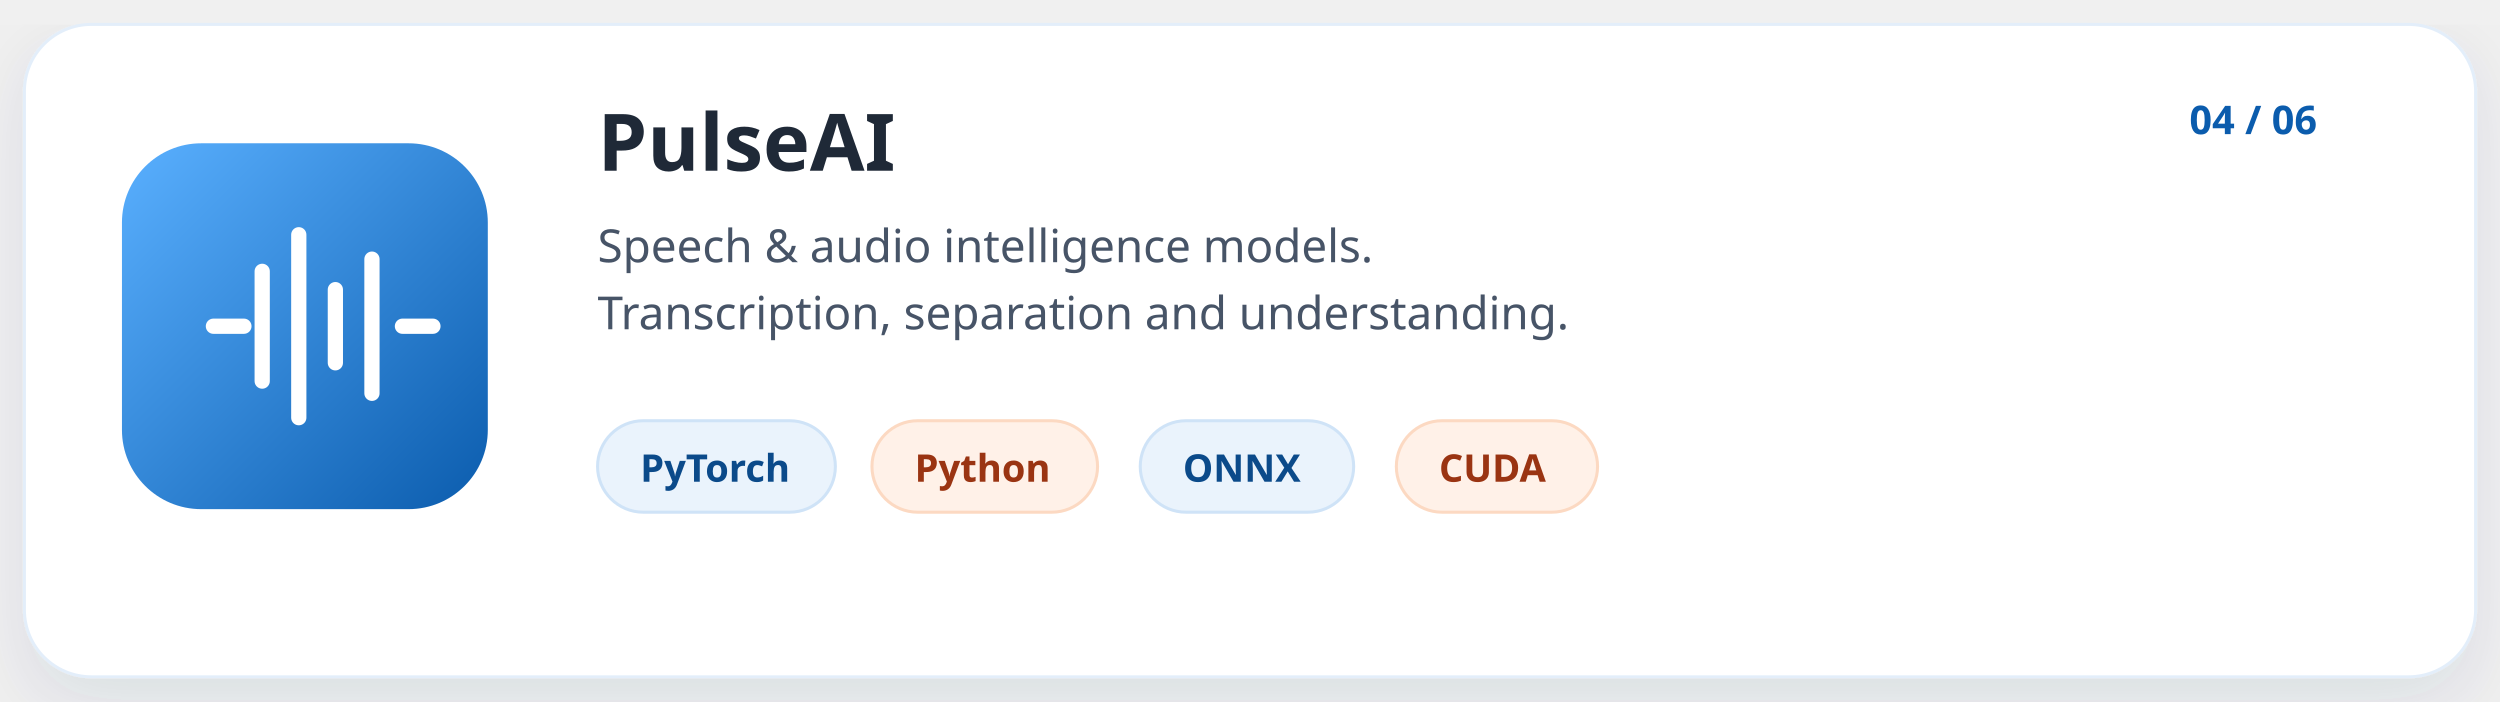
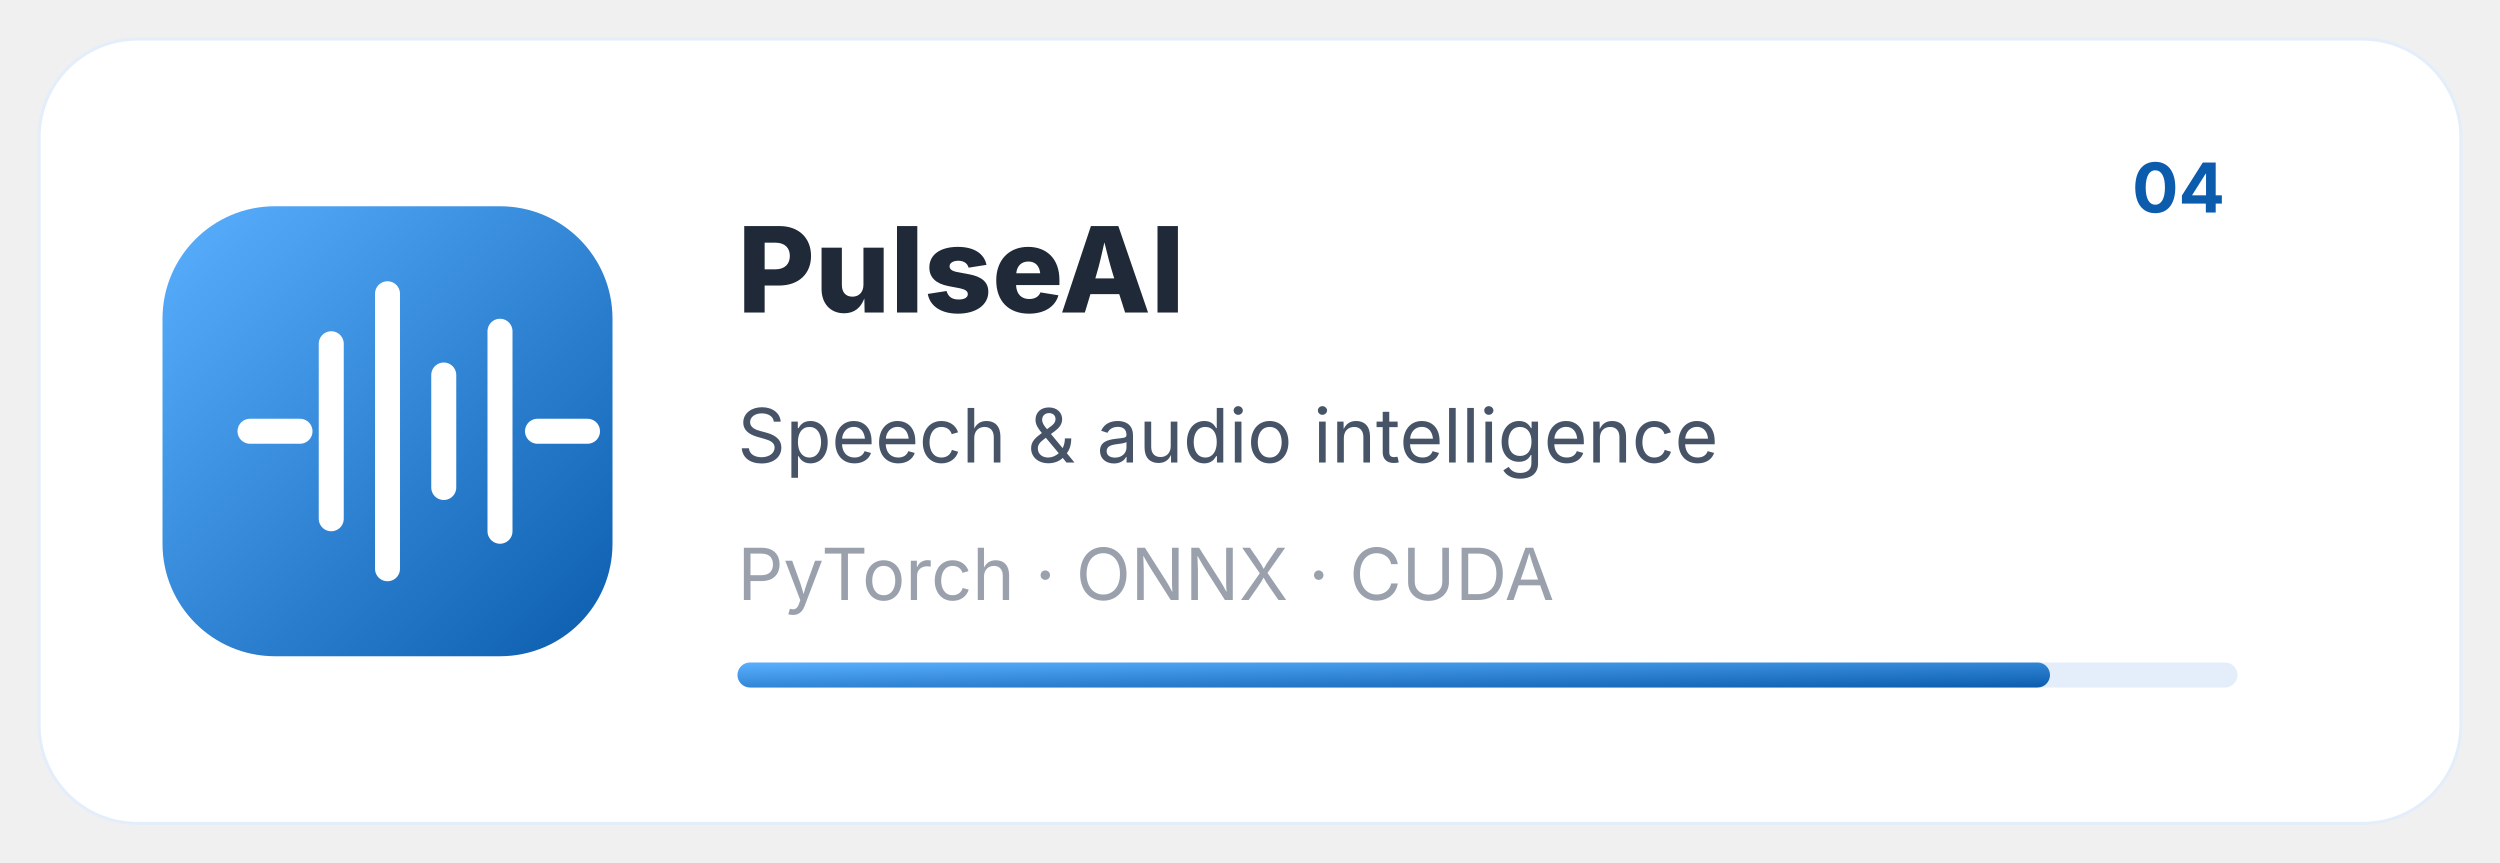
- <svg xmlns="http://www.w3.org/2000/svg" width="820" height="230" viewBox="0 0 820 230" role="img" aria-label="Project: PulseAI">
+ <svg xmlns="http://www.w3.org/2000/svg" width="400" height="138" viewBox="0 0 400 138" role="img" aria-label="PulseAI">
  <defs>
    <linearGradient id="bv4" x1="0" y1="0" x2="1" y2="1">
      <stop offset="0" stop-color="#5ab0ff" />
      <stop offset="1" stop-color="#0b5cad" />
    </linearGradient>
-     <filter id="sh4" x="-10%" y="-10%" width="120%" height="120%">
-       <feDropShadow dx="0" dy="8" stdDeviation="12" flood-color="#0b3a66" flood-opacity="0.10" />
+     <filter id="shp4" x="-10%" y="-10%" width="120%" height="120%">
+       <feDropShadow dx="0" dy="6" stdDeviation="9" flood-color="#0b3a66" flood-opacity="0.10" />
    </filter>
+     <clipPath id="cp4">
+       <rect x="6" y="6" width="388" height="126" rx="16" />
+     </clipPath>
  </defs>
-   <rect x="8" y="8" width="804" height="214" rx="22" fill="#ffffff" stroke="#e3eefa" filter="url(#sh4)" />
-   <g transform="translate(40 47)">
-     <rect x="0" y="0" width="120" height="120" rx="26" fill="url(#bv4)" />
-     <g transform="translate(60 60)" stroke="#ffffff" stroke-width="5" stroke-linecap="round" fill="none">
-       <line x1="-30" y1="0" x2="-20" y2="0" />
-       <line x1="-14" y1="-18" x2="-14" y2="18" />
-       <line x1="-2" y1="-30" x2="-2" y2="30" />
-       <line x1="10" y1="-12" x2="10" y2="12" />
-       <line x1="22" y1="-22" x2="22" y2="22" />
-       <line x1="32" y1="0" x2="42" y2="0" />
+   <g clip-path="url(#cp4)">
+     <rect x="6" y="6" width="388" height="126" rx="16" fill="#ffffff" stroke="#e3eefa" filter="url(#shp4)" />
+     <g transform="translate(26 33)">
+       <rect x="0" y="0" width="72" height="72" rx="18" fill="url(#bv4)" />
+       <g transform="translate(36 36)" stroke="#fff" stroke-width="4" stroke-linecap="round" fill="none">
+         <line x1="-22" y1="0" x2="-14" y2="0" />
+         <line x1="-9" y1="-14" x2="-9" y2="14" />
+         <line x1="0" y1="-22" x2="0" y2="22" />
+         <line x1="9" y1="-9" x2="9" y2="9" />
+         <line x1="18" y1="-16" x2="18" y2="16" />
+         <line x1="24" y1="0" x2="32" y2="0" />
+       </g>
    </g>
+     <text x="118" y="50" font-family="'Inter','Segoe UI',system-ui,sans-serif" font-size="19" font-weight="800" fill="#1f2937">PulseAI</text>
+     <text x="118" y="74" font-family="'Inter','Segoe UI',system-ui,sans-serif" font-size="12" fill="#475467">Speech &amp; audio intelligence</text>
+     <text x="118" y="96" font-family="'Inter','Segoe UI',system-ui,sans-serif" font-size="11.5" fill="#9aa1ad">PyTorch · ONNX · CUDA</text>
+     <rect x="118" y="106" width="240" height="4" rx="2" fill="#e3eefa" />
+     <rect x="118" y="106" width="210" height="4" rx="2" fill="url(#bv4)">
+       <animate attributeName="width" values="210;160;210" dur="4s" repeatCount="indefinite" />
+     </rect>
+     <text x="356" y="34" text-anchor="end" font-family="'Inter','Segoe UI',system-ui,sans-serif" font-size="11" font-weight="700" fill="#0b5cad">04</text>
  </g>
-   <g transform="translate(196 56)">
-     <text x="0" y="0" font-family="'Segoe UI', system-ui, sans-serif" font-size="26" font-weight="800" fill="#1f2937">PulseAI</text>
-     <text x="0" y="30" font-family="'Segoe UI', system-ui, sans-serif" font-size="15" fill="#475467">Speech &amp; audio intelligence models.</text>
-     <text x="0" y="52" font-family="'Segoe UI', system-ui, sans-serif" font-size="15" fill="#475467">Transcription, separation and understanding.</text>
-   </g>
-   <g transform="translate(196 138)" font-family="'Segoe UI', system-ui, sans-serif" font-size="12.5" font-weight="600">
-     <rect x="0" y="0" width="78" height="30" rx="15" fill="#eaf3fc" stroke="#cfe3f7" />
-     <text x="14" y="20" fill="#0b4a8a">PyTorch</text>
-     <rect x="90" y="0" width="74" height="30" rx="15" fill="#fff1e8" stroke="#fcd9c2" />
-     <text x="104" y="20" fill="#9a3412">Python</text>
-     <rect x="178" y="0" width="70" height="30" rx="15" fill="#eaf3fc" stroke="#cfe3f7" />
-     <text x="192" y="20" fill="#0b4a8a">ONNX</text>
-     <rect x="262" y="0" width="66" height="30" rx="15" fill="#fff1e8" stroke="#fcd9c2" />
-     <text x="276" y="20" fill="#9a3412">CUDA</text>
-   </g>
-   <text x="760" y="44" text-anchor="end" font-family="'Segoe UI', system-ui, sans-serif" font-size="13" font-weight="700" fill="#0b5cad">04 / 06</text>
</svg>
